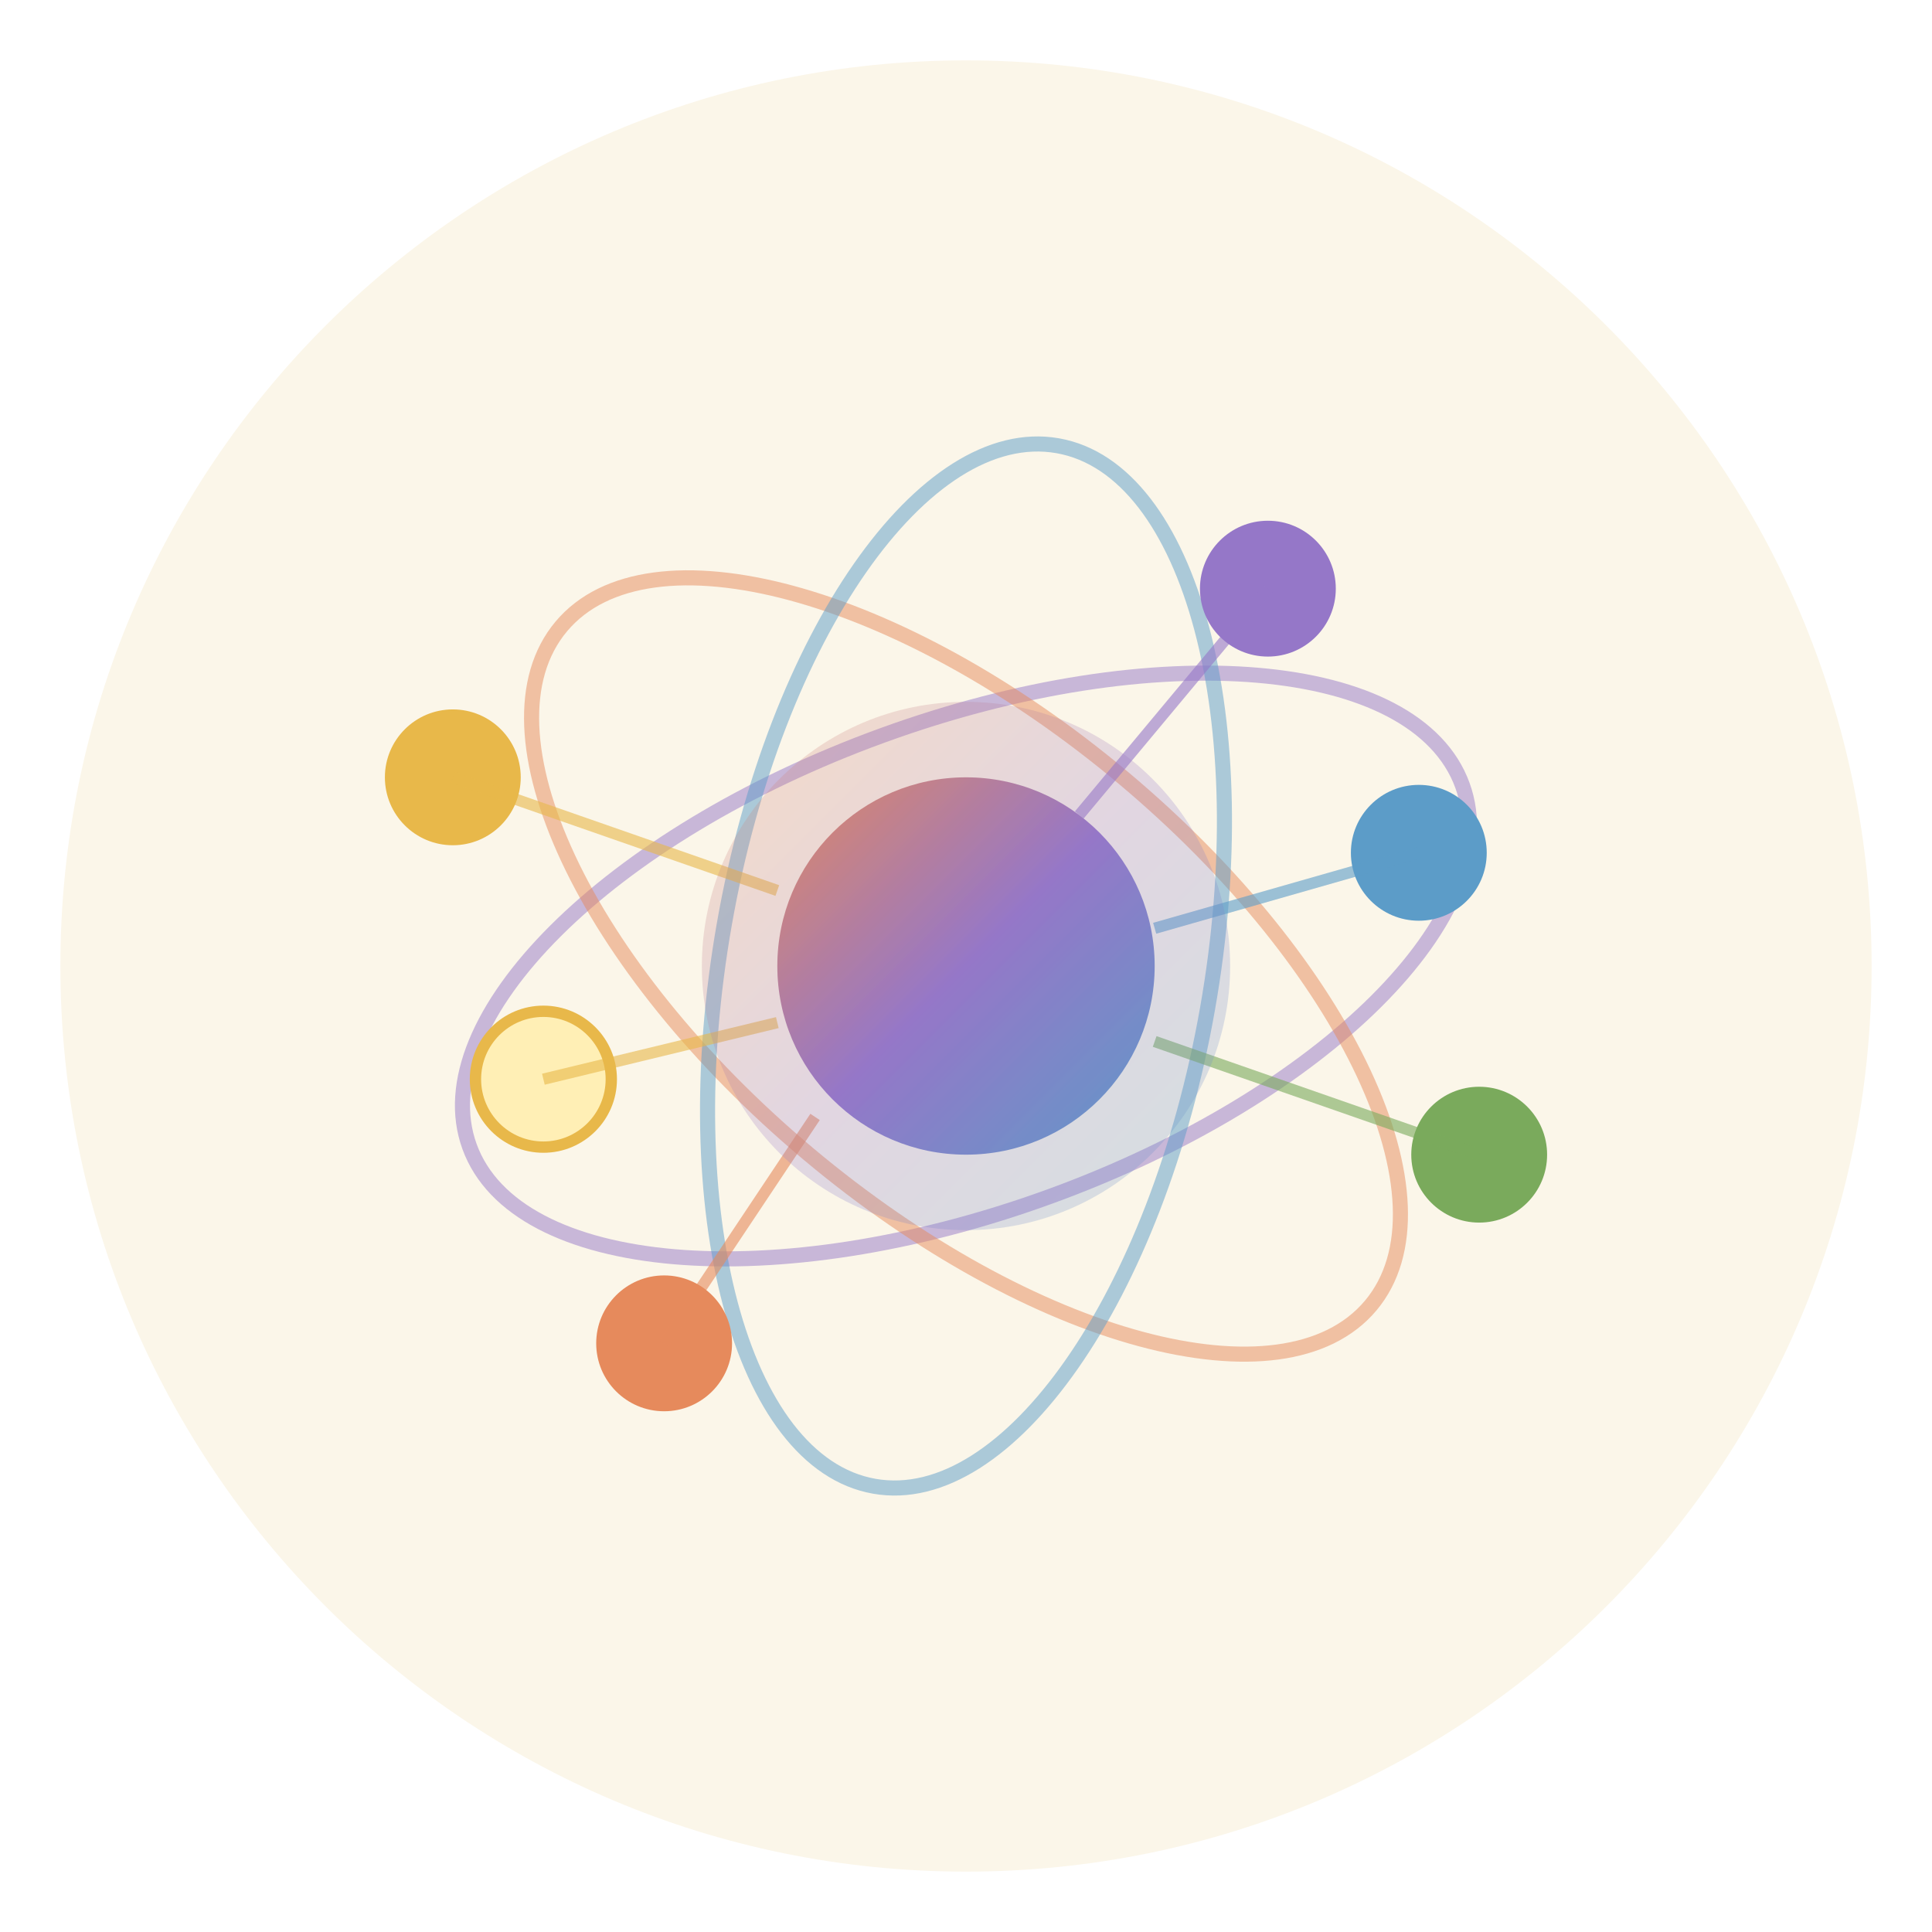
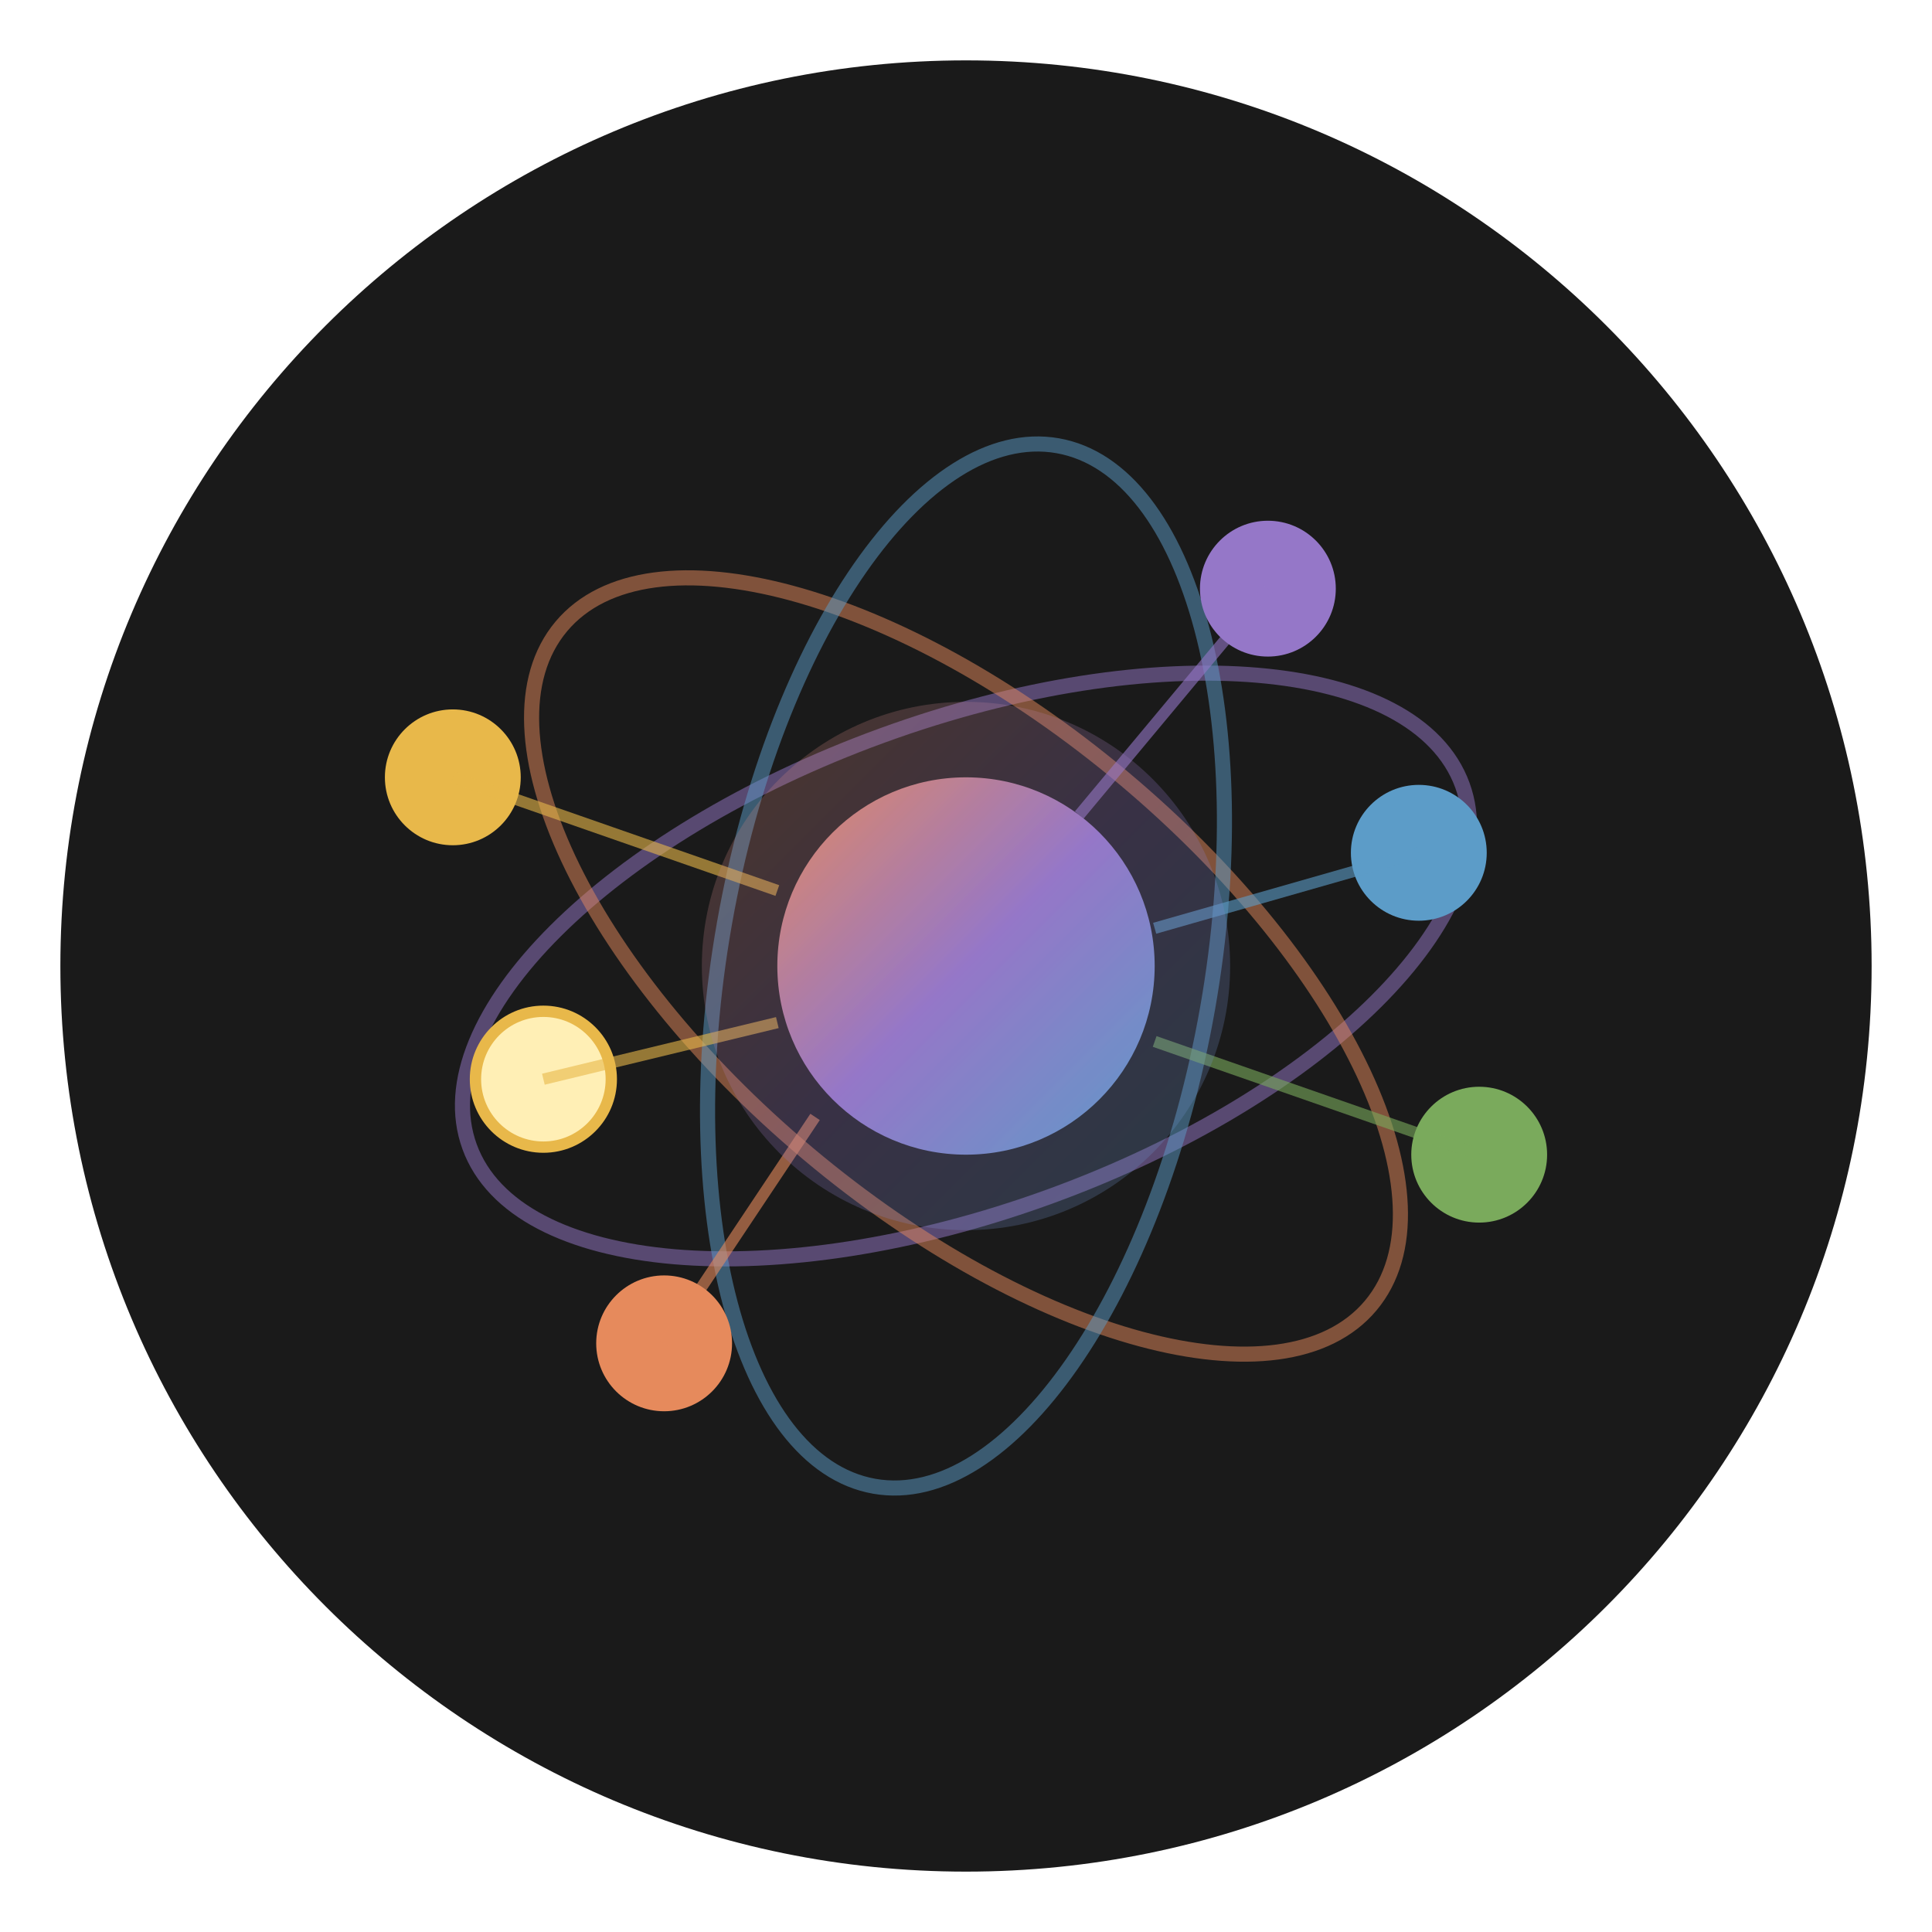
<svg xmlns="http://www.w3.org/2000/svg" width="512" height="512" viewBox="0 0 512 512">
  <defs>
    <linearGradient id="ai-grad" x1="0%" y1="0%" x2="100%" y2="100%">
      <stop offset="0%" style="stop-color:#E68A5C" />
      <stop offset="50%" style="stop-color:#9577C8" />
      <stop offset="100%" style="stop-color:#5C9CC8" />
    </linearGradient>
  </defs>
-   <circle cx="256" cy="256" r="240" fill="#FBF6E9" />
+   <circle cx="256" cy="256" r="240" fill="#1a1a1a" />
  <g transform="translate(136, 136)">
    <circle cx="120" cy="120" r="50" fill="url(#ai-grad)" />
    <ellipse cx="120" cy="120" rx="140" ry="65" fill="none" stroke="#9577C8" stroke-width="4" opacity="0.5" transform="rotate(-20, 120, 120)" />
    <ellipse cx="120" cy="120" rx="140" ry="65" fill="none" stroke="#E68A5C" stroke-width="4" opacity="0.5" transform="rotate(40, 120, 120)" />
    <ellipse cx="120" cy="120" rx="140" ry="65" fill="none" stroke="#5C9CC8" stroke-width="4" opacity="0.5" transform="rotate(100, 120, 120)" />
    <circle cx="-16" cy="70" r="18" fill="#E8B84A" />
    <circle cx="256" cy="170" r="18" fill="#7AAA5C" />
    <circle cx="40" cy="220" r="18" fill="#E68A5C" />
    <circle cx="200" cy="20" r="18" fill="#9577C8" />
    <circle cx="240" cy="90" r="18" fill="#5C9CC8" />
    <circle cx="8" cy="150" r="18" fill="#FFEFB5" stroke="#E8B84A" stroke-width="3" />
    <line x1="-16" y1="70" x2="70" y2="100" stroke="#E8B84A" stroke-width="3" opacity="0.6" />
    <line x1="256" y1="170" x2="170" y2="140" stroke="#7AAA5C" stroke-width="3" opacity="0.6" />
    <line x1="40" y1="220" x2="80" y2="160" stroke="#E68A5C" stroke-width="3" opacity="0.6" />
    <line x1="200" y1="20" x2="150" y2="80" stroke="#9577C8" stroke-width="3" opacity="0.6" />
    <line x1="240" y1="90" x2="170" y2="110" stroke="#5C9CC8" stroke-width="3" opacity="0.6" />
    <line x1="8" y1="150" x2="70" y2="135" stroke="#E8B84A" stroke-width="3" opacity="0.6" />
    <circle cx="120" cy="120" r="70" fill="url(#ai-grad)" opacity="0.25" />
  </g>
</svg>
